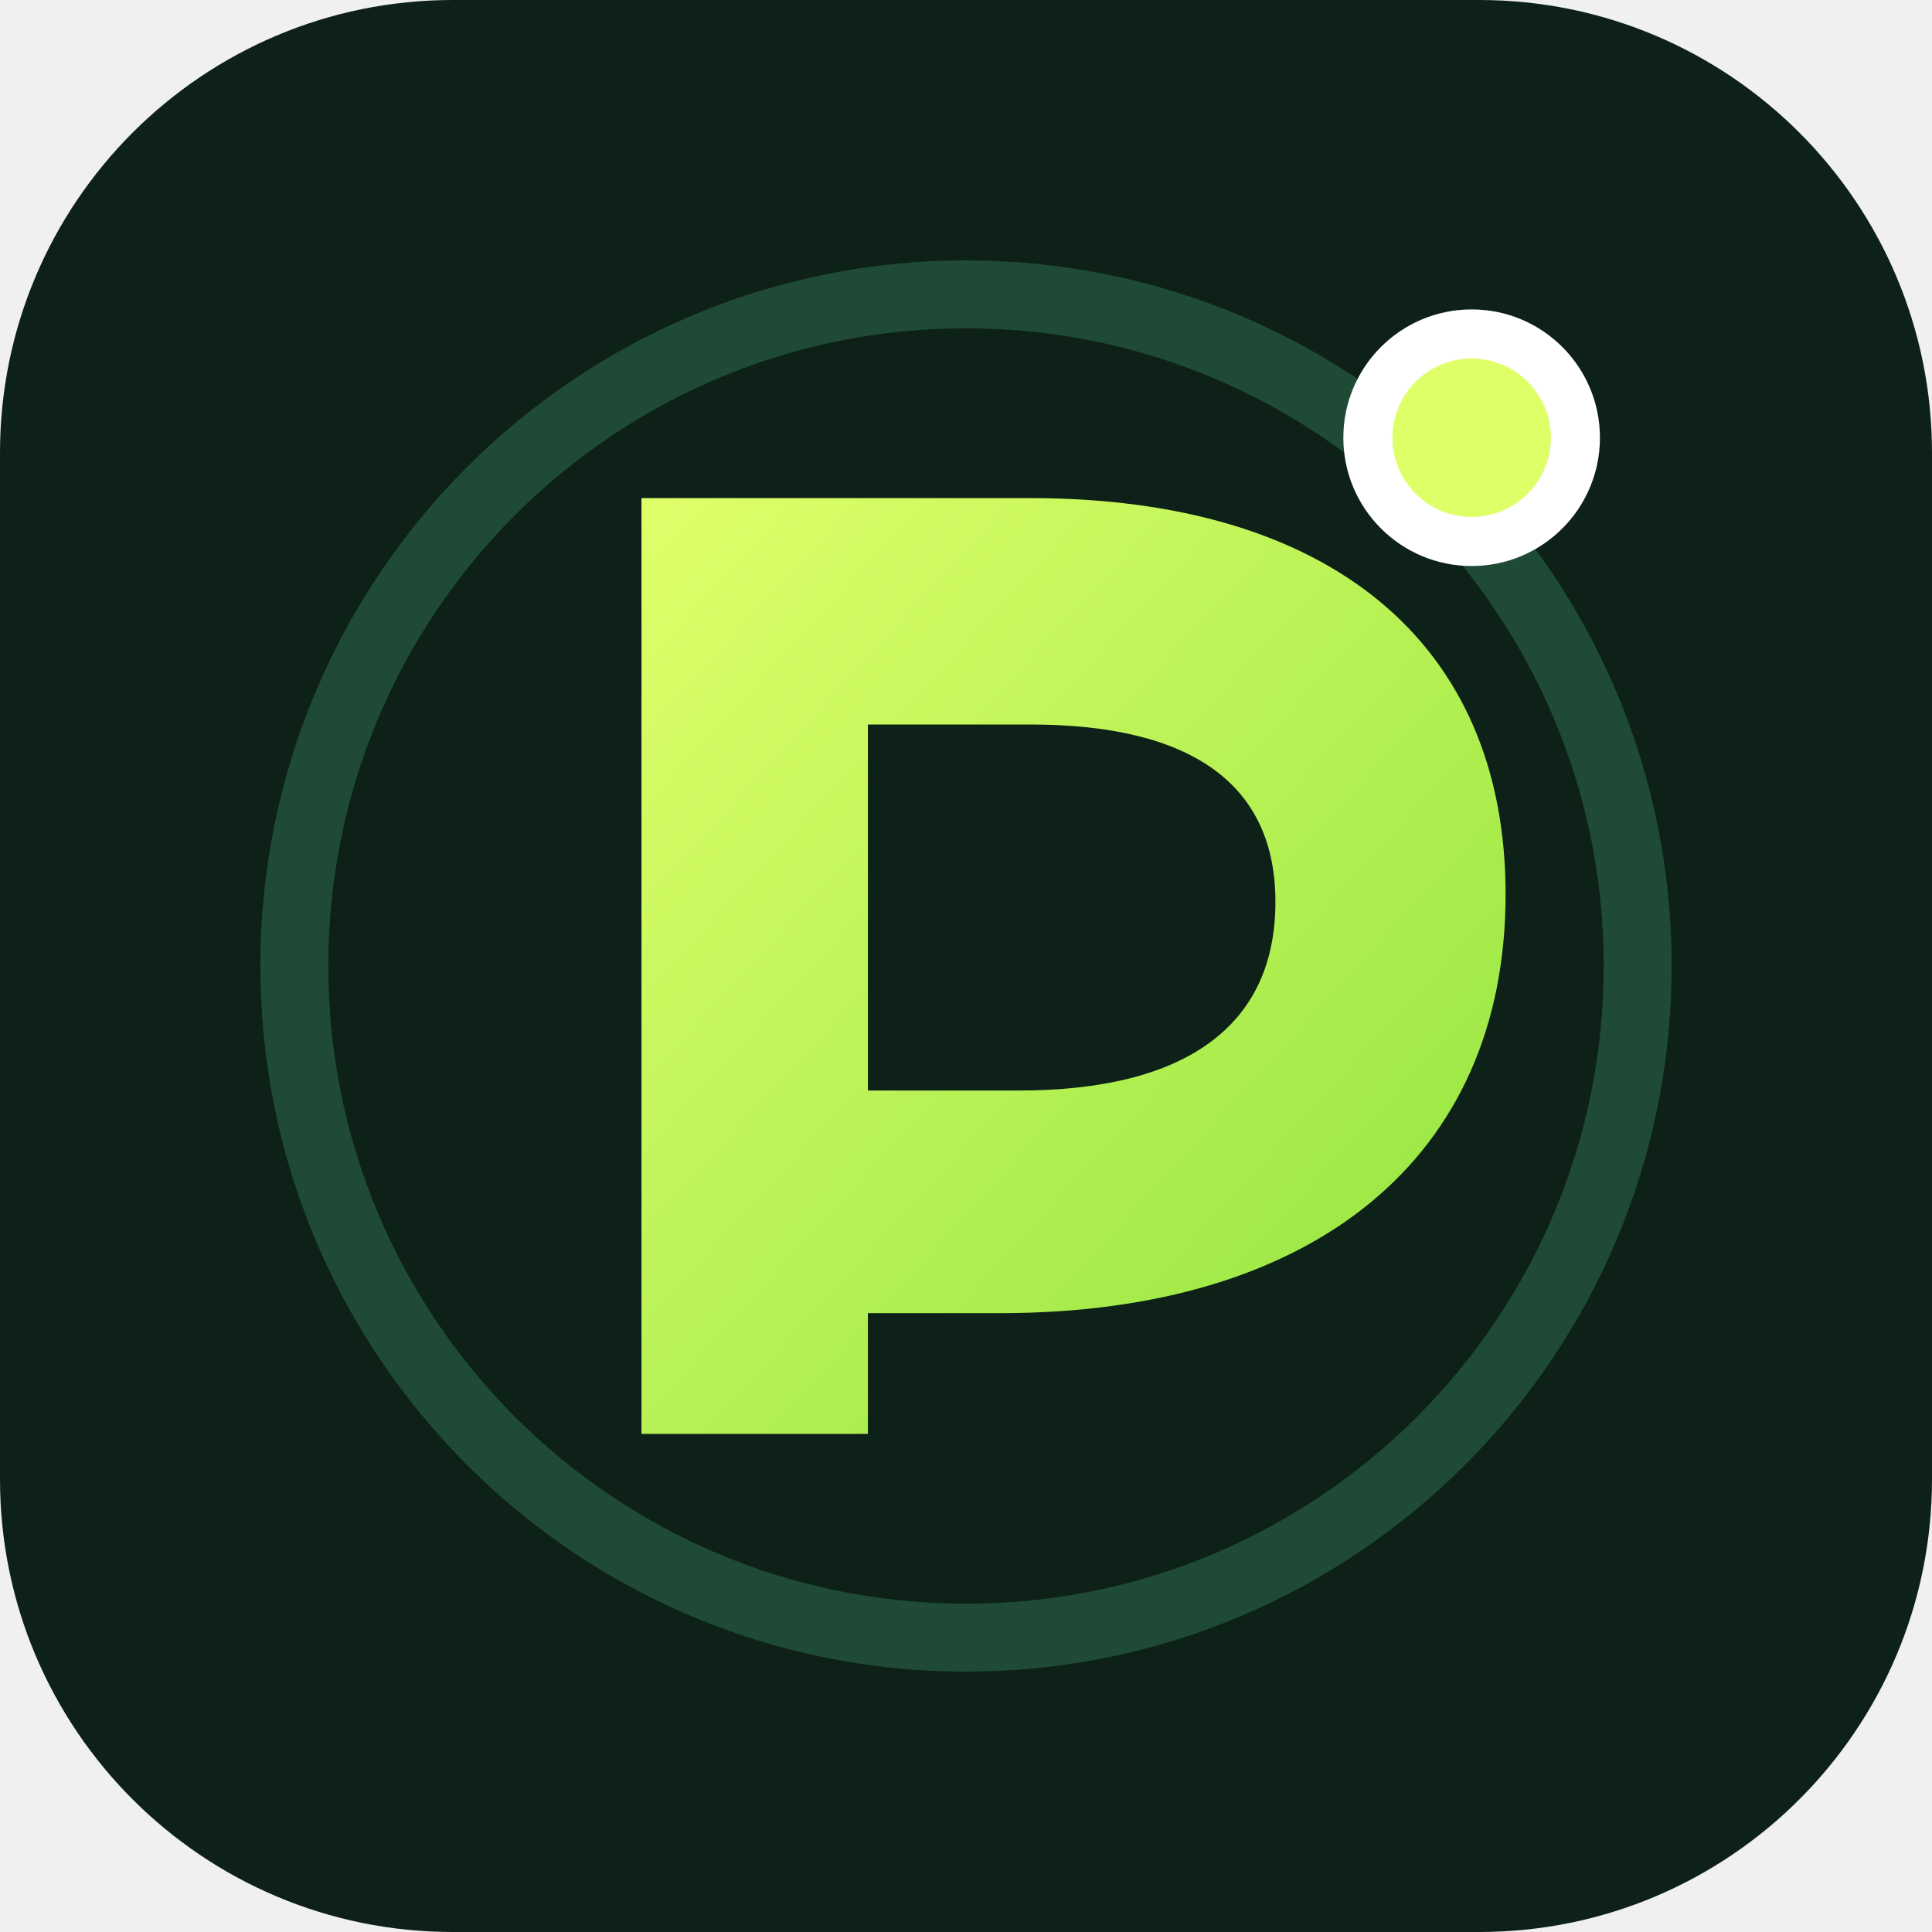
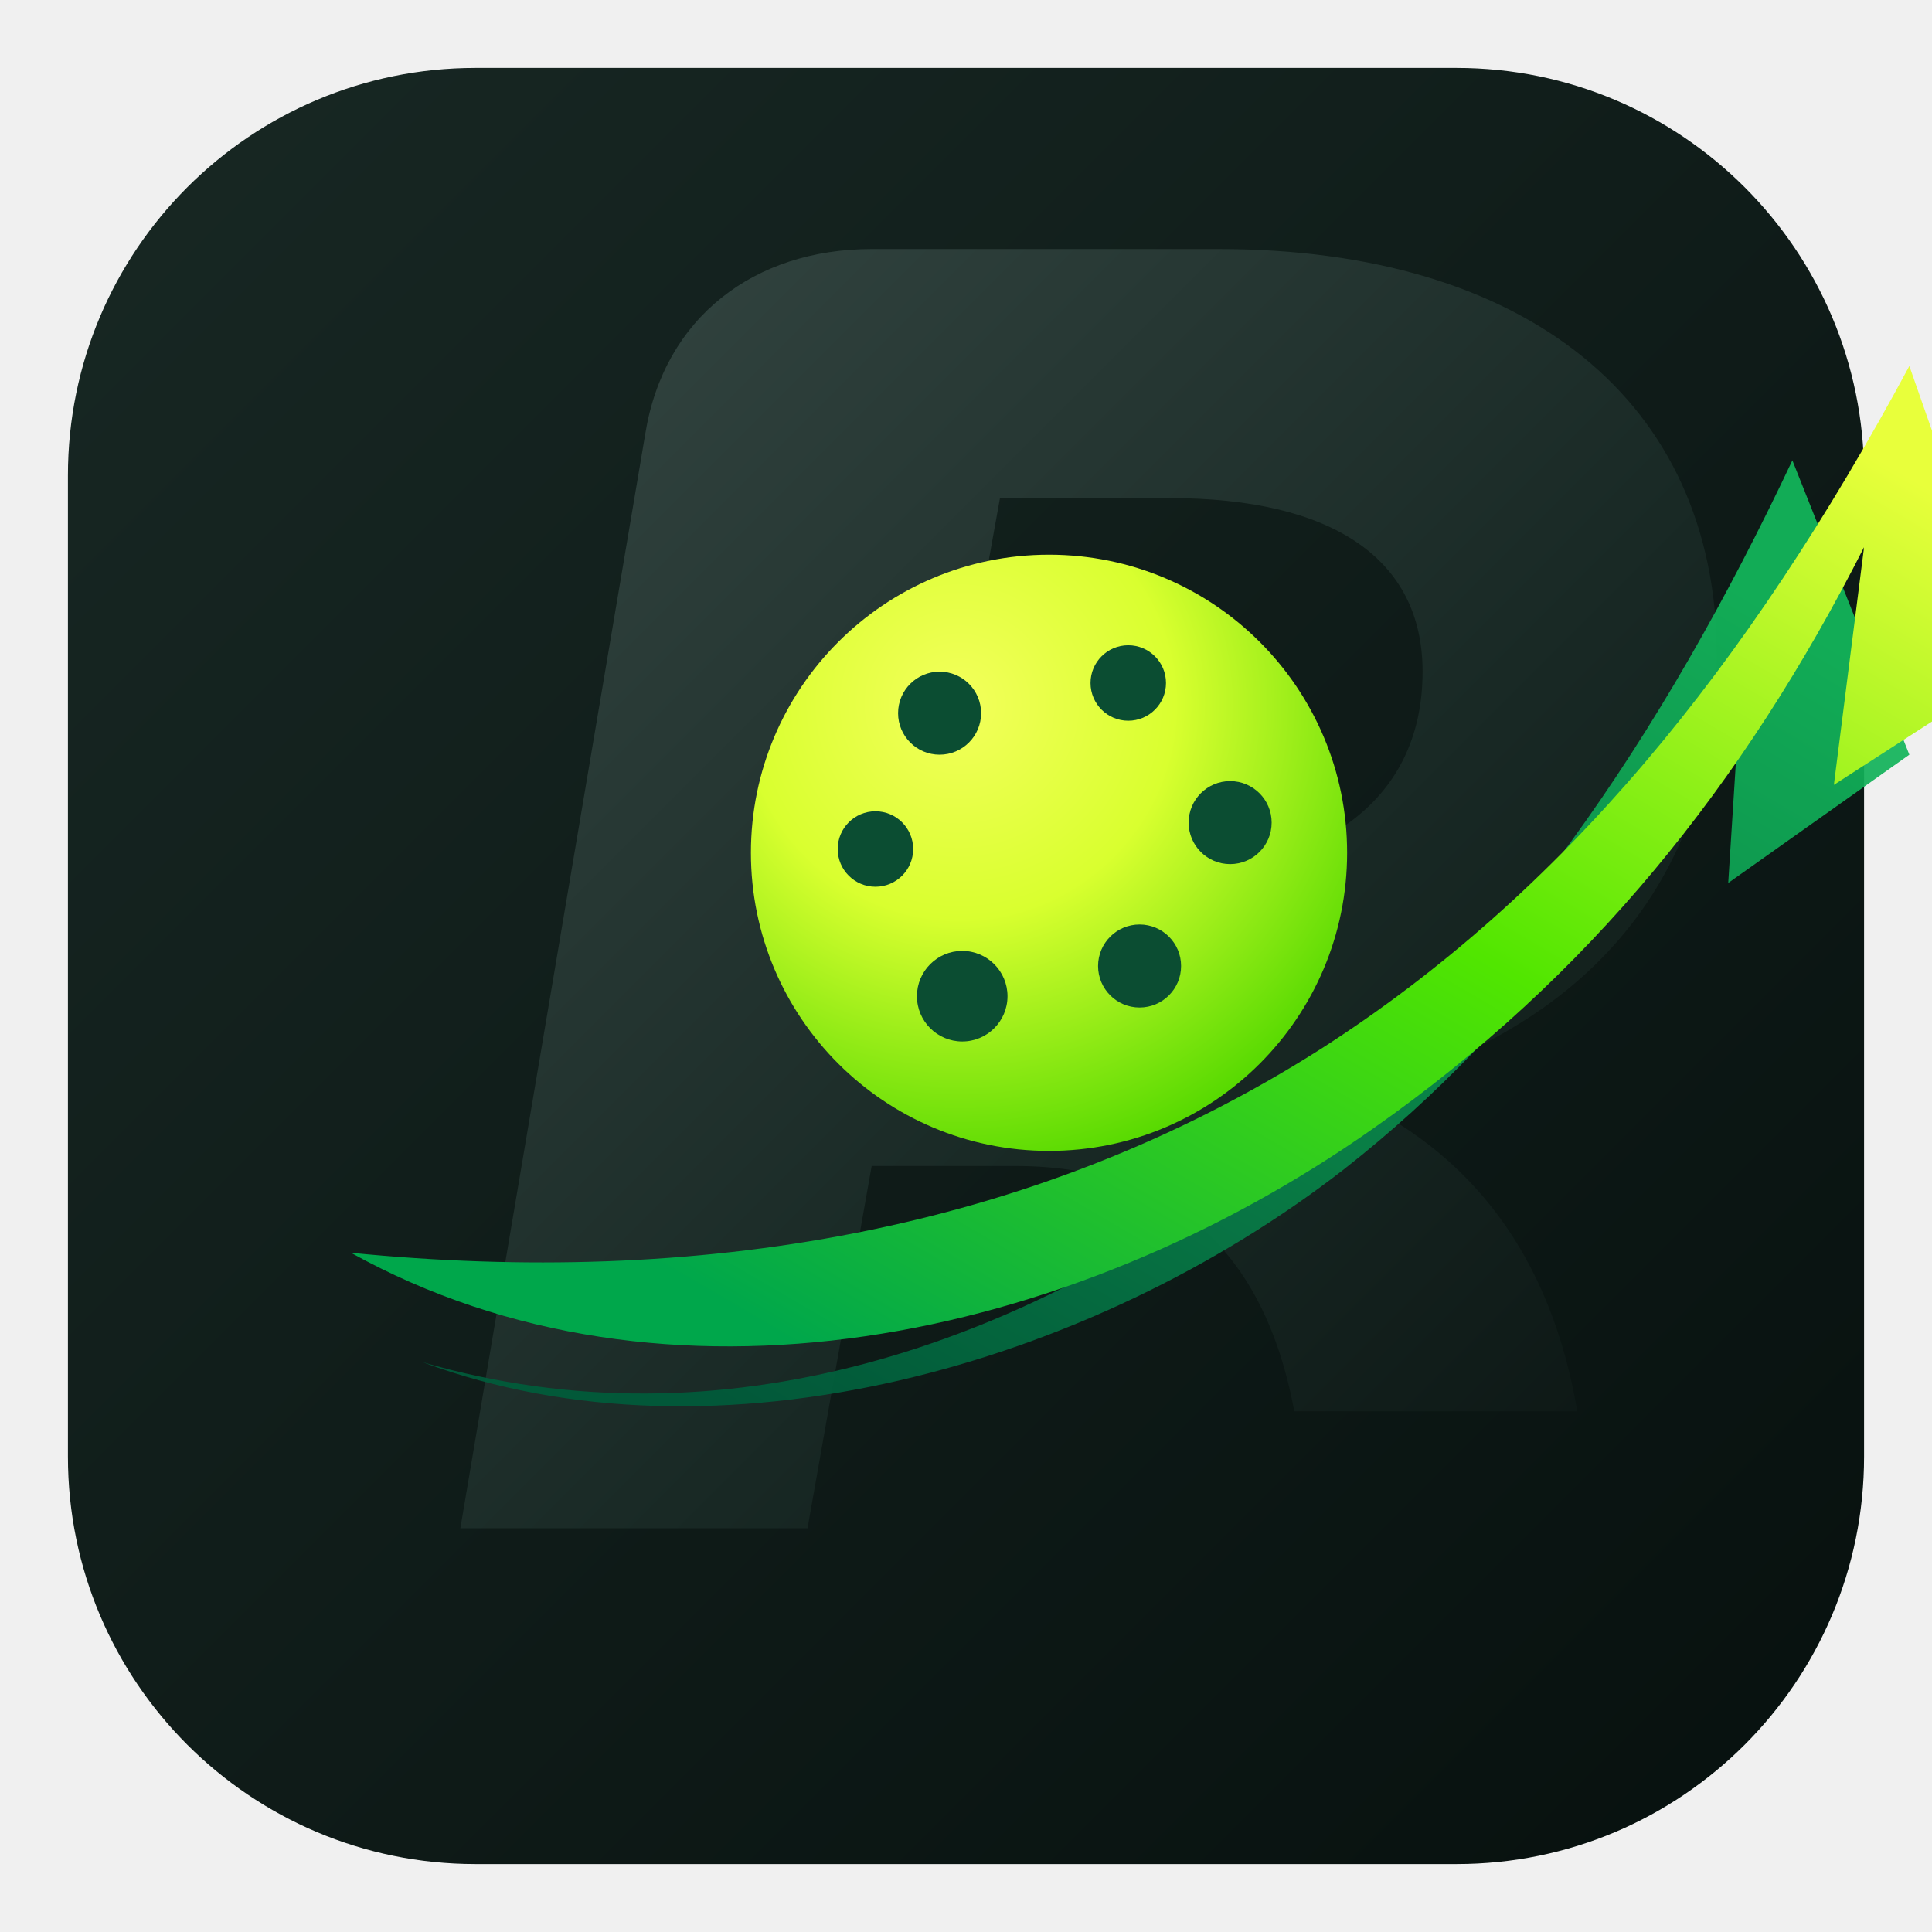
- <svg xmlns="http://www.w3.org/2000/svg" viewBox="0 0 512 512">
+ <svg xmlns="http://www.w3.org/2000/svg" viewBox="0 0 512 512" role="img" aria-label="Pickleup.vn">
  <defs>
-     <linearGradient id="g" x1="0" y1="0" x2="1" y2="1">
-       <stop stop-color="#dfff69" />
-       <stop offset="1" stop-color="#8fe43f" />
+     <linearGradient id="bg" x1="0" y1="0" x2="1" y2="1">
+       <stop stop-color="#182824" />
+       <stop offset="1" stop-color="#07100e" />
+     </linearGradient>
+     <linearGradient id="p" x1="0" y1="0" x2="1" y2="1">
+       <stop stop-color="#354743" />
+       <stop offset=".6" stop-color="#182824" />
+       <stop offset="1" stop-color="#0b1412" />
+     </linearGradient>
+     <radialGradient id="ball" cx=".35" cy=".25" r=".8">
+       <stop stop-color="#f3ff5b" />
+       <stop offset=".45" stop-color="#d9ff2f" />
+       <stop offset="1" stop-color="#54d900" />
+     </radialGradient>
+     <linearGradient id="arrow" x1=".12" y1=".85" x2=".9" y2=".08">
+       <stop stop-color="#00a74b" />
+       <stop offset=".52" stop-color="#51e600" />
+       <stop offset="1" stop-color="#e8ff3b" />
+     </linearGradient>
+     <linearGradient id="arrow2" x1=".1" y1=".9" x2=".85" y2=".1">
+       <stop stop-color="#005c3b" />
+       <stop offset="1" stop-color="#12b85b" />
    </linearGradient>
  </defs>
-   <rect width="512" height="512" rx="120" fill="#0d2118" />
-   <circle cx="256" cy="256" r="178" fill="none" stroke="#1f4b36" stroke-width="18" />
-   <path d="M170 380V132h103c79 0 126 38 126 105 0 70-51 111-134 111h-35v32h-60zm60-91h40c44 0 68-17 68-50 0-31-22-47-65-47h-43v97z" fill="url(#g)" />
-   <circle cx="390" cy="116" r="34" fill="#fff" />
-   <circle cx="390" cy="116" r="21" fill="#dfff69" />
+   <rect x="18" y="18" width="476" height="476" rx="108" fill="url(#bg)" />
+   <path d="M122 405 171 115c5-31 29-49 60-49h92c81 0 132 40 132 108 0 60-36 101-99 116 34 15 55 43 62 84H343c-8-43-33-65-74-65h-38l-17 96H122Zm125-173h57c45 0 73-19 73-54 0-30-24-46-67-46h-45l-18 100Z" fill="url(#p)" />
+   <circle cx="278" cy="226" r="79" fill="url(#ball)" />
+   <g fill="#0b4d32">
+     <circle cx="249" cy="189" r="11" />
+     <circle cx="299" cy="181" r="10" />
+     <circle cx="326" cy="218" r="11" />
+     <circle cx="302" cy="256" r="11" />
+     <circle cx="255" cy="264" r="12" />
+     <circle cx="232" cy="225" r="10" />
+   </g>
+   <path d="M112 361c78 29 177 1 244-51 51-40 81-87 106-139l-4 63 48-34-31-78c-34 72-77 137-139 185-65 50-145 77-224 54Z" fill="url(#arrow2)" opacity=".92" />
+   <path d="M93 332c83 46 190 24 271-33 57-40 98-91 130-154l-8 63 48-31-28-80c-43 80-92 140-156 181-77 49-166 63-257 54Z" fill="url(#arrow)" />
</svg>
